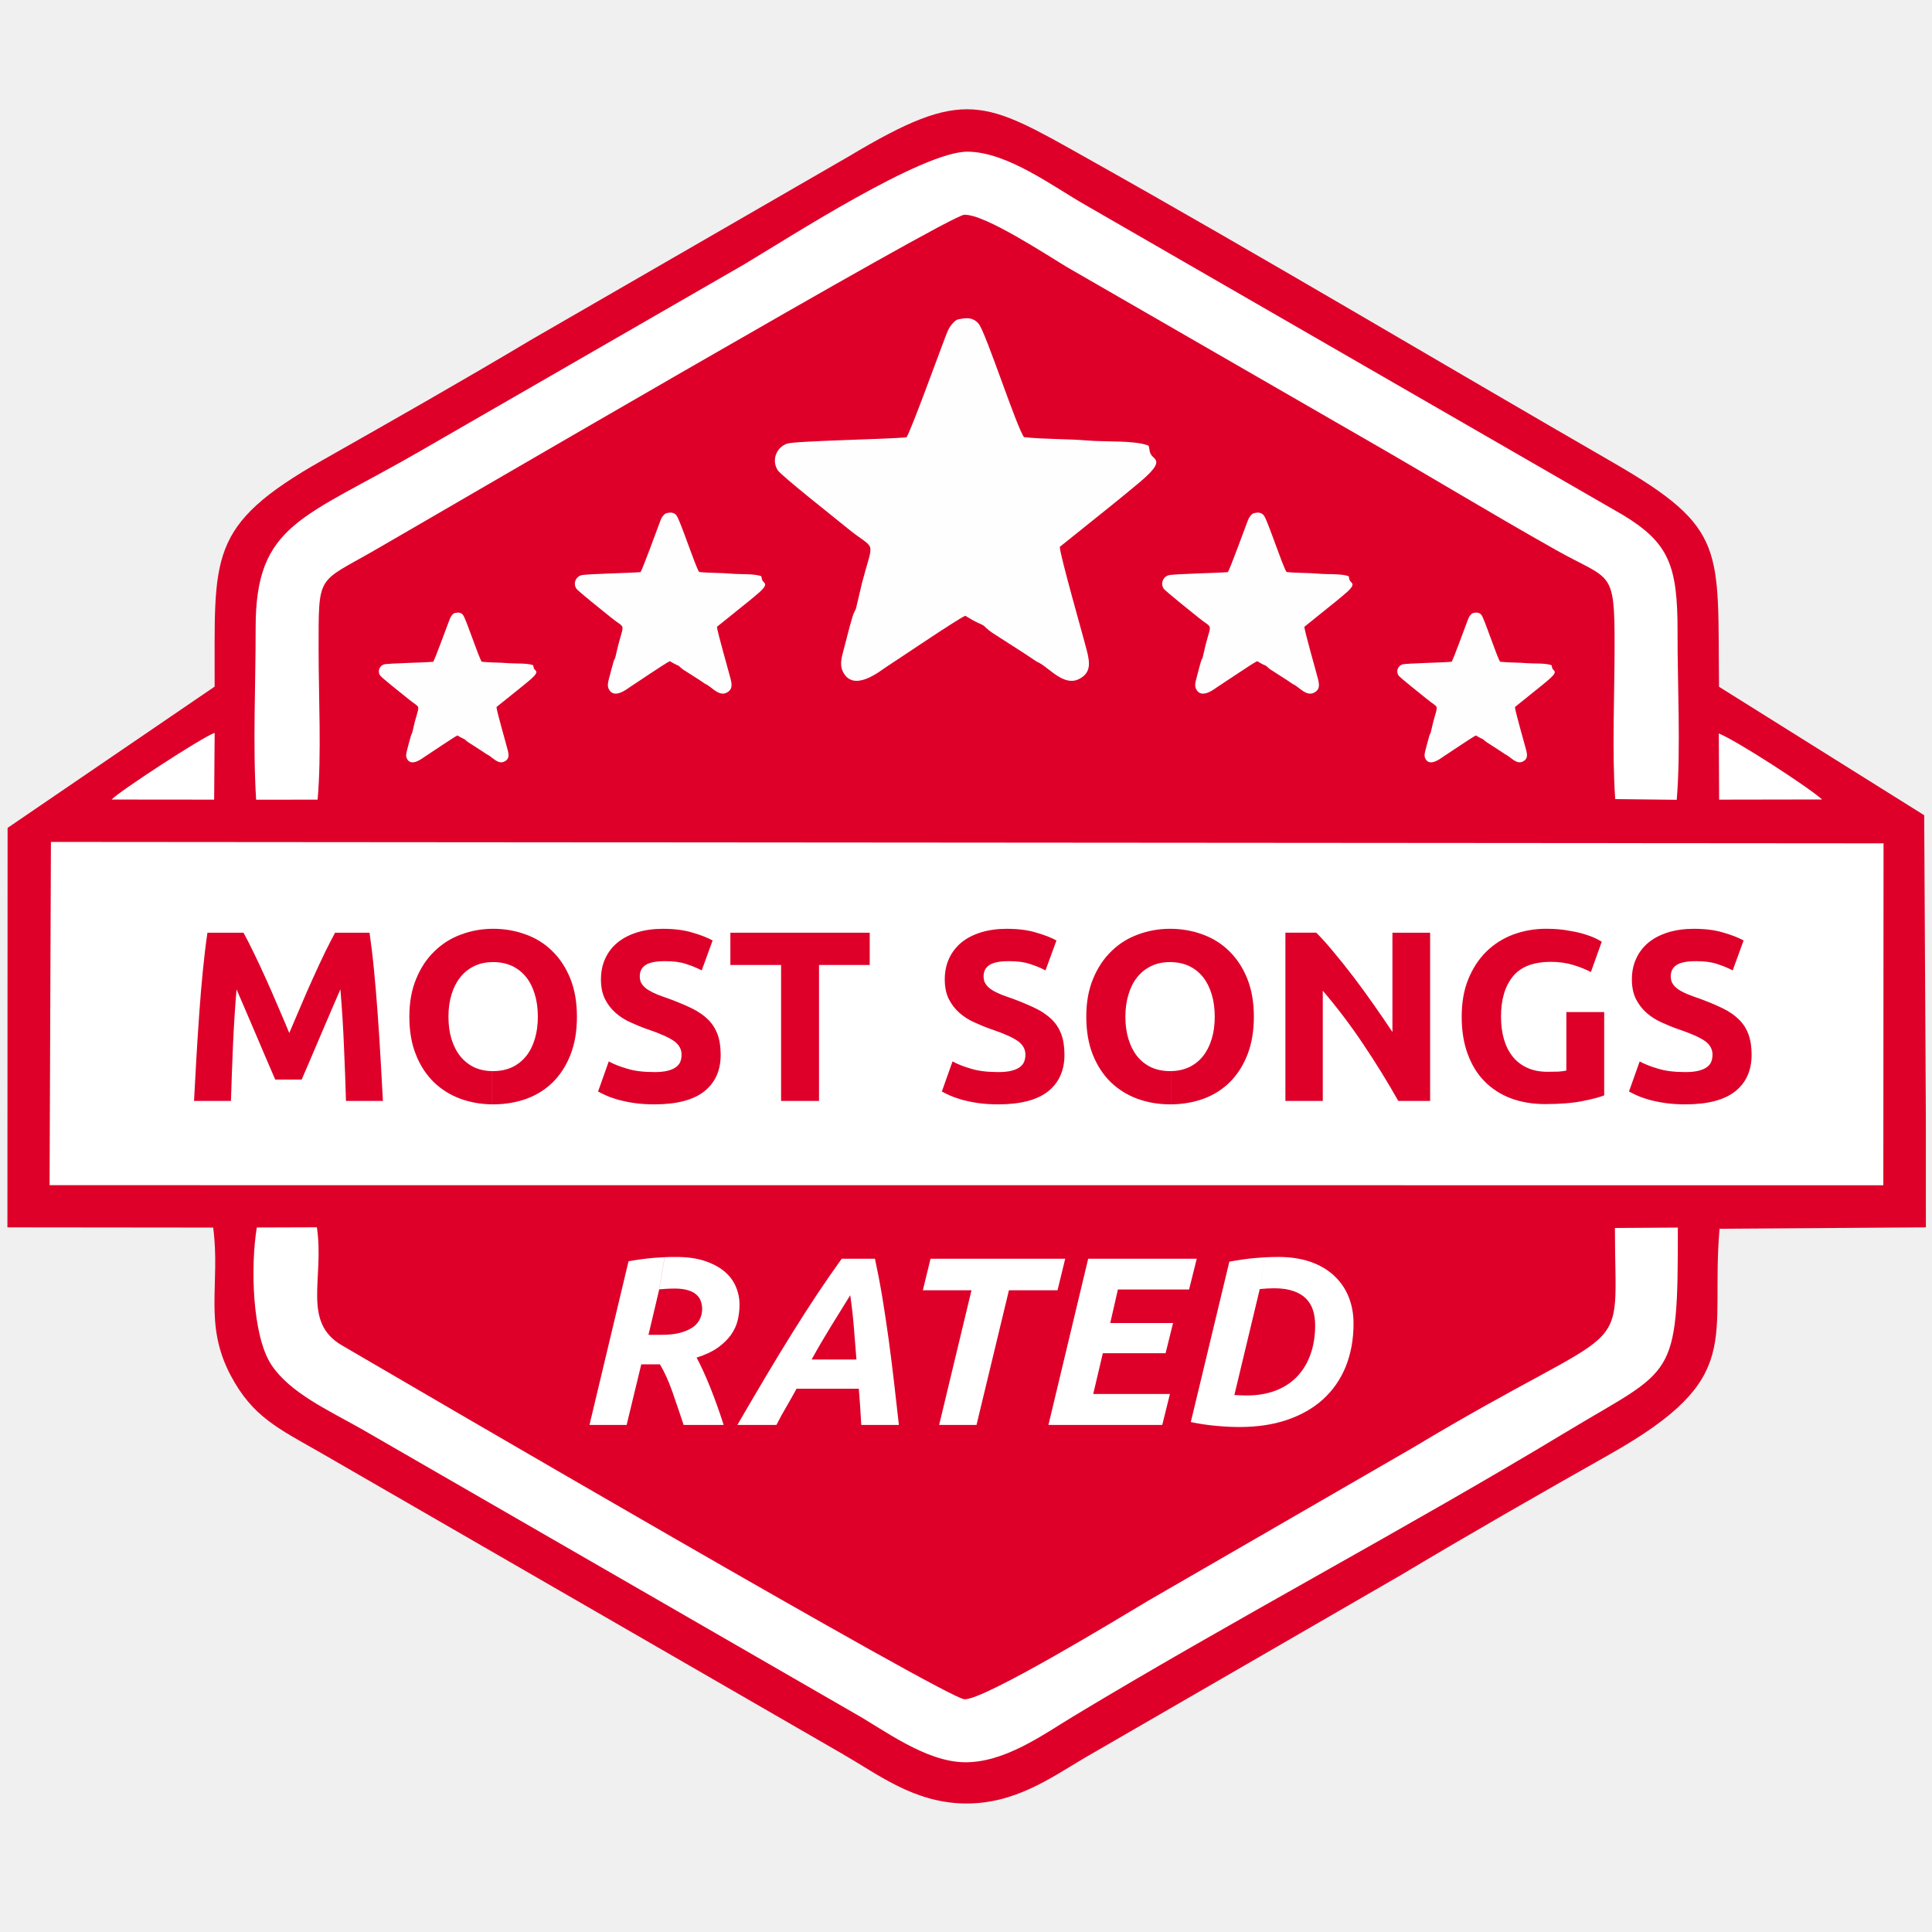
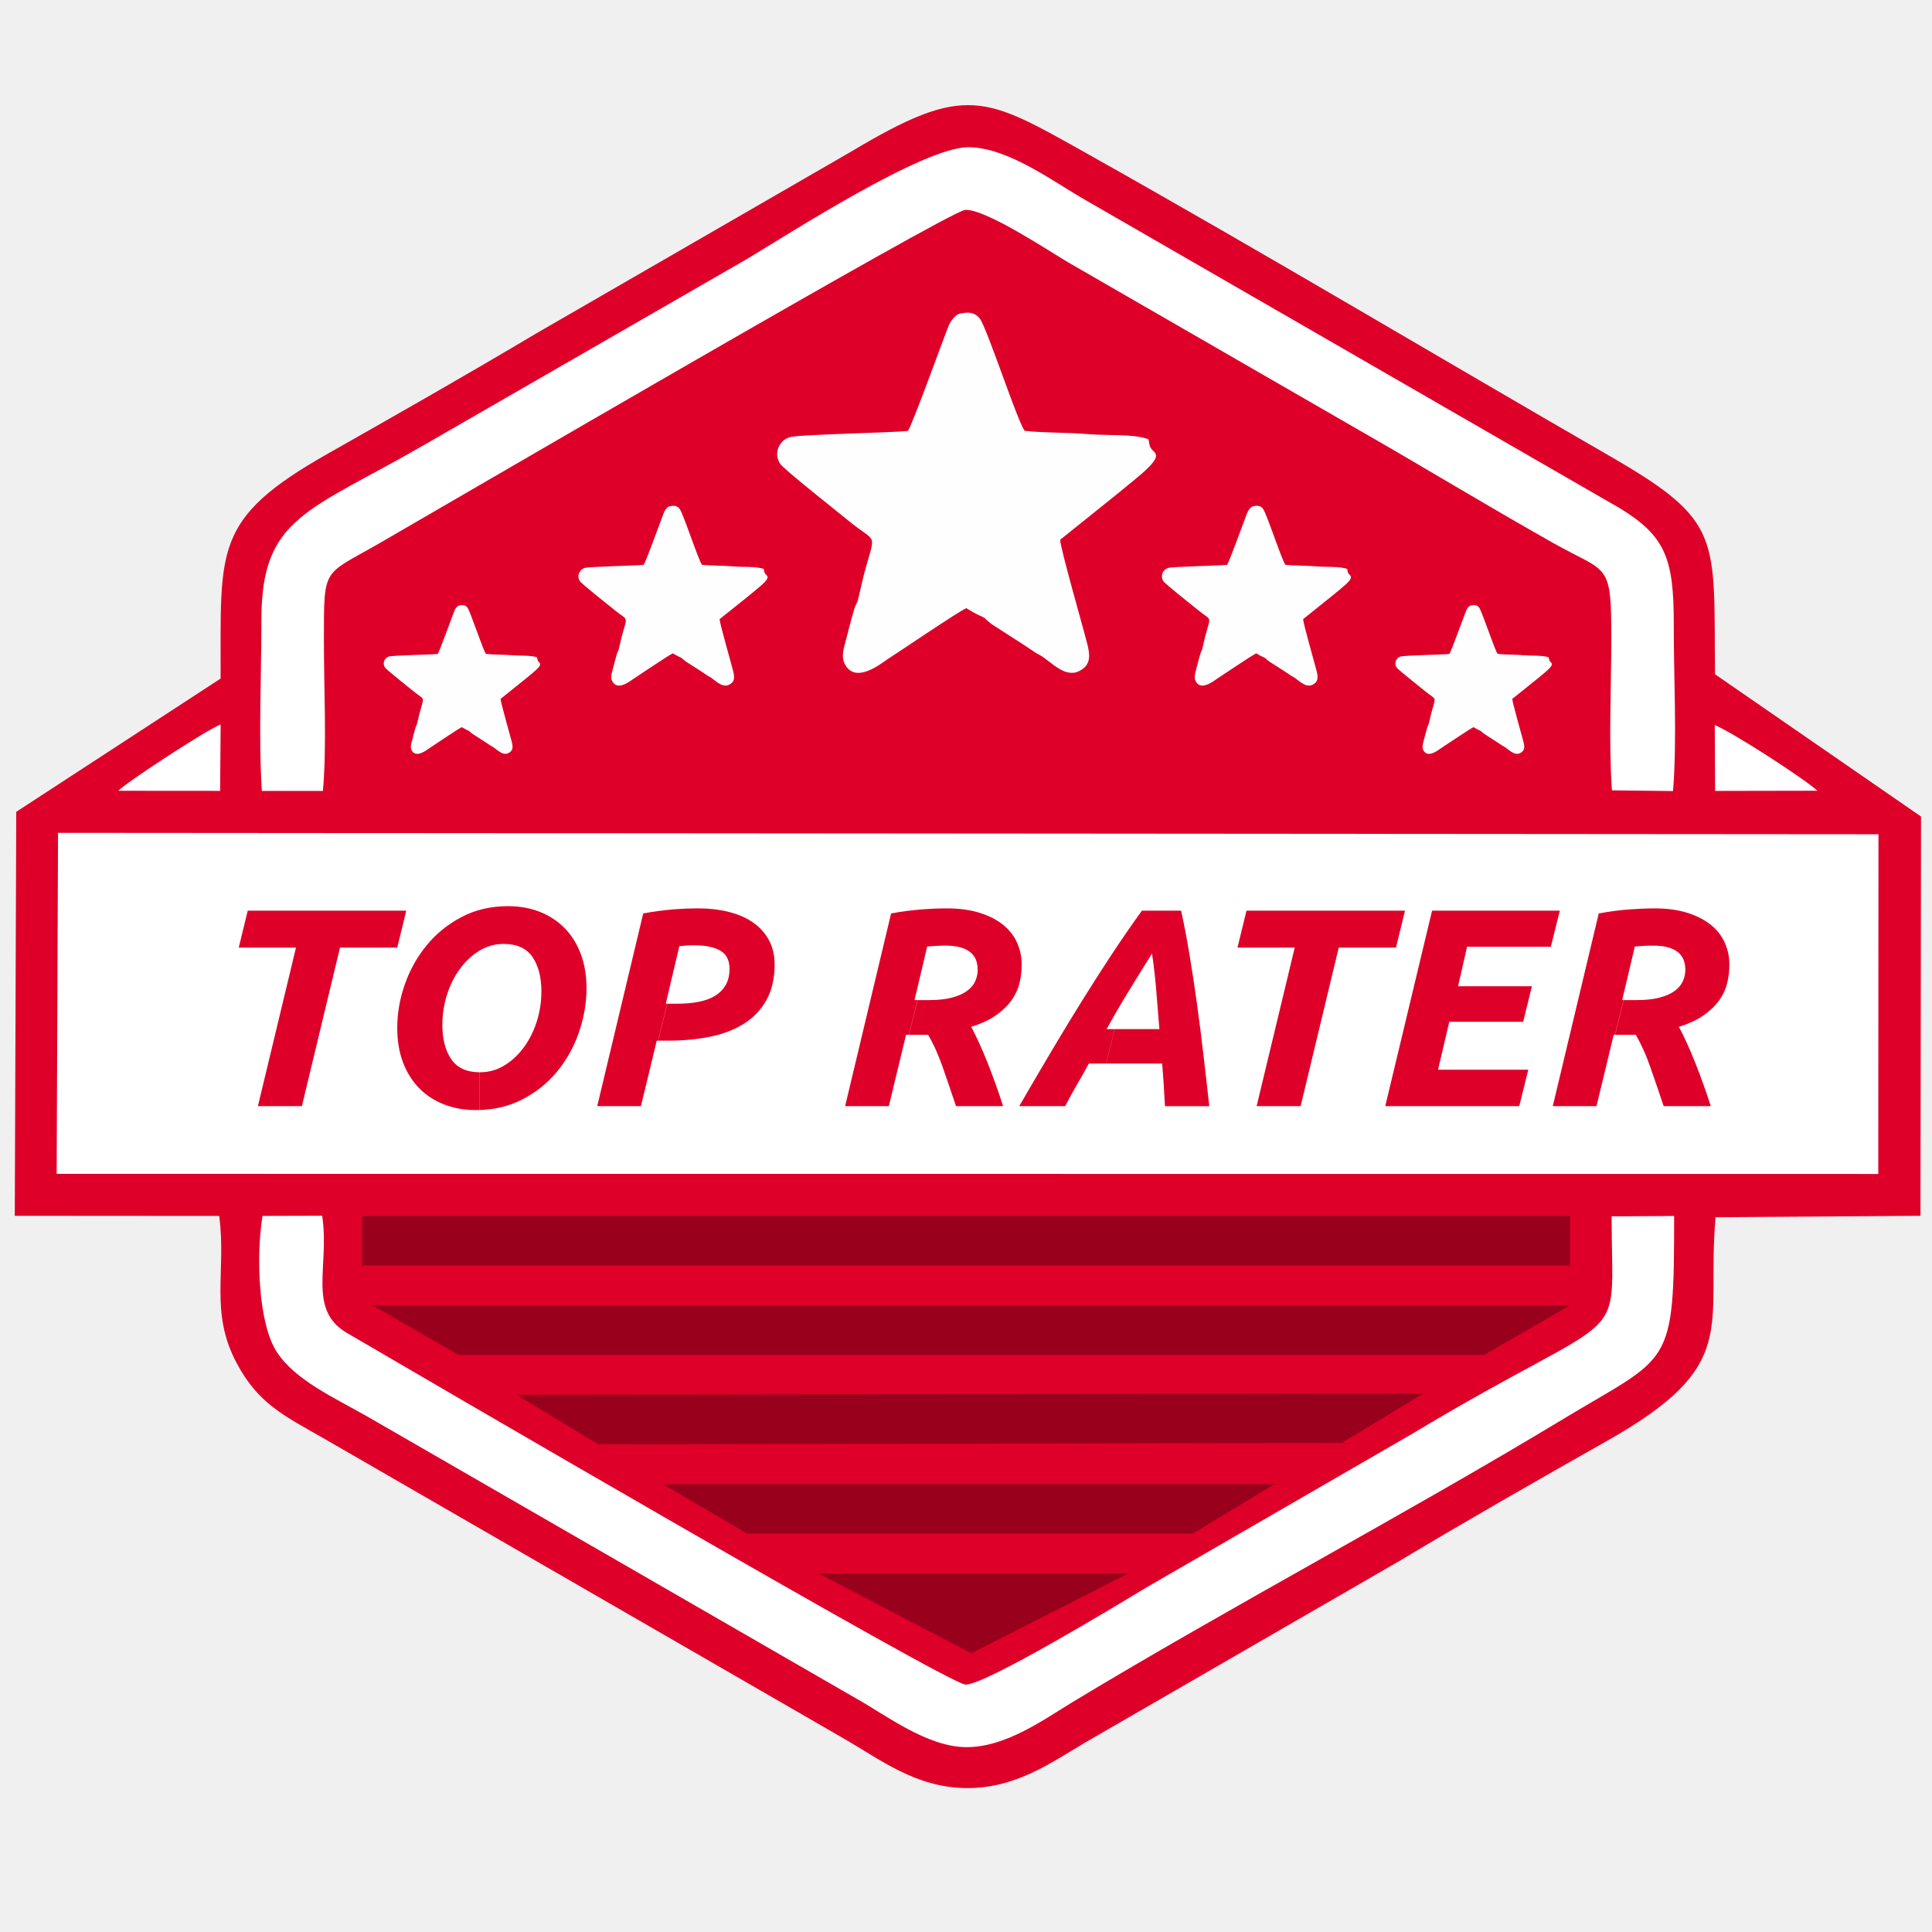
<svg xmlns="http://www.w3.org/2000/svg" version="1.1" x="0px" y="0px" width="100px" height="100px" viewBox="0 0 100 100" enable-background="new 0 0 100 100" xml:space="preserve">
  <g id="primary">
-     <path fill-rule="evenodd" clip-rule="evenodd" fill="#DE0029" d="M11.109,35.539L0.393,42.851L0.384,63.528l10.65,0.011   c0.386,2.916-0.512,4.987,0.912,7.664c1.124,2.117,2.436,2.726,4.598,3.959l27.112,15.649c1.822,1.053,3.652,2.486,6.245,2.537   c2.598,0.045,4.469-1.313,6.238-2.361l16.379-9.466c3.55-2.125,7.24-4.233,10.835-6.265c7.011-3.963,5.157-5.845,5.65-11.656   l10.68-0.072l-0.002-5.835l-0.085-15.497l-10.62-6.649c-0.078-7.146,0.438-8.188-5.46-11.592   c-9.019-5.204-18.175-10.675-27.205-15.74c-5.396-3.029-6.347-3.729-12.373-0.122l-16.381,9.456   c-3.593,2.144-7.208,4.198-10.849,6.261C10.67,27.229,11.131,28.782,11.109,35.539" />
+     <path fill-rule="evenodd" clip-rule="evenodd" fill="#DE0029" d="M11.419,35.122L0.841,42.02L0.765,62.93l10.581,0.007   c0.382,2.896-0.51,4.959,0.904,7.617c1.117,2.1,2.419,2.704,4.567,3.932l26.931,15.543c1.812,1.044,3.63,2.473,6.204,2.52   c2.58,0.045,4.442-1.306,6.196-2.344l16.271-9.401c3.527-2.114,7.193-4.207,10.764-6.226c6.965-3.935,5.121-5.808,5.612-11.575   l10.608-0.074l0.028-20.666L88.769,34.9c-0.076-7.097,0.437-7.9-5.424-11.28C74.385,18.45,65.291,13.015,56.32,7.982   c-5.361-3.008-6.305-3.702-12.289-0.121l-16.274,9.396c-3.568,2.125-7.161,4.169-10.776,6.217   C10.986,26.869,11.44,28.41,11.419,35.122" />
  </g>
  <g id="secondary">
-     <polygon fill-rule="evenodd" clip-rule="evenodd" fill="#FFFFFF" points="2.566,61.345 97.481,61.349 97.492,43.651 2.636,43.578     " />
-     <path fill-rule="evenodd" clip-rule="evenodd" fill="#FFFFFF" d="M13.257,41.393l3.182-0.004c0.208-2.316,0.05-5.363,0.052-7.76   c0.004-3.949-0.094-3.426,2.834-5.11c3.113-1.787,29.749-17.356,30.579-17.401c1.047-0.059,4.338,2.122,5.347,2.722l15.186,8.756   c3.374,1.932,6.617,3.909,10.093,5.868c2.866,1.616,3.046,0.943,3.041,4.975c0,2.505-0.139,5.471,0.032,7.922l3.185,0.036   c0.217-2.659,0.033-5.986,0.042-8.716c0.004-3.395-0.442-4.572-2.797-6.008L56.196,10.618c-1.667-0.943-4.035-2.749-6.108-2.767   c-2.352-0.018-9.303,4.482-11.576,5.836l-16.762,9.66c-6.078,3.512-8.522,3.747-8.518,9.145   C13.237,35.345,13.079,38.59,13.257,41.393" />
-     <path fill-rule="evenodd" clip-rule="evenodd" fill="#FFFFFF" d="M86.845,63.539l-3.257,0.021   c-0.002,7.231,1.198,4.375-10.445,11.366l-13.73,7.937c-1.35,0.807-8.479,5.146-9.495,5.091   c-0.928-0.045-28.485-16.133-32.218-18.317c-2.09-1.219-0.901-3.467-1.298-6.112l-3.11,0.01c-0.333,2.031-0.235,5.597,0.749,7.101   c0.959,1.458,2.961,2.36,4.659,3.322L44.25,88.694c1.516,0.854,3.643,2.482,5.651,2.519c2.091,0.041,4.115-1.448,5.623-2.355   c8.206-4.957,17.348-9.787,25.551-14.743C86.648,70.747,86.854,71.551,86.845,63.539" />
-     <path fill-rule="evenodd" clip-rule="evenodd" fill="#FFFFFF" d="M88.982,41.389l5.33-0.009c-0.765-0.677-4.398-3.029-5.347-3.417   L88.982,41.389z" />
-     <path fill-rule="evenodd" clip-rule="evenodd" fill="#FFFFFF" d="M5.778,41.384l5.306,0.005l0.027-3.458   C10.427,38.175,6.132,40.987,5.778,41.384" />
-     <path fill-rule="evenodd" clip-rule="evenodd" fill="#FEFEFE" d="M46.921,22.634c-0.99,0.104-5.743,0.181-6.186,0.33   c-0.521,0.18-0.822,0.817-0.485,1.368c0.179,0.284,2.948,2.465,3.593,2.993c1.515,1.246,1.401,0.478,0.781,2.821l-0.322,1.363   c-0.073,0.167-0.118,0.217-0.176,0.411c-0.169,0.555-0.325,1.223-0.483,1.806c-0.083,0.302-0.18,0.686-0.029,1.011   c0.543,1.169,1.979-0.041,2.261-0.217c0.589-0.375,3.604-2.428,4.087-2.649c0.25,0.149,0.444,0.271,0.695,0.384   c0.119,0.054,0.057,0.013,0.175,0.081c0.243,0.14,0.009-0.009,0.191,0.149c0.165,0.14,0.134,0.122,0.327,0.262l1.694,1.088   c0.017,0.014,0.036,0.027,0.053,0.036l0.507,0.339c0.104,0.063,0.104,0.059,0.218,0.117c0.508,0.284,1.248,1.178,1.985,0.839   c0.669-0.307,0.608-0.834,0.464-1.426c-0.188-0.758-1.408-4.988-1.416-5.435l2.628-2.108c0.447-0.353,0.855-0.7,1.3-1.065   c1.623-1.318,0.961-1.295,0.784-1.621c-0.087-0.172-0.058-0.257-0.114-0.442c-0.709-0.289-2.173-0.186-3.142-0.267   c-1.099-0.094-2.235-0.058-3.309-0.176c-0.381-0.51-1.943-5.317-2.331-5.845c-0.184-0.249-0.48-0.357-0.824-0.294   c-0.245,0.045-0.326,0.013-0.542,0.257c-0.216,0.244-0.27,0.429-0.406,0.781C48.612,18.269,47.145,22.313,46.921,22.634" />
-     <path fill-rule="evenodd" clip-rule="evenodd" fill="#FEFEFE" d="M33.154,29.612c-0.497,0.05-2.866,0.09-3.086,0.167   c-0.261,0.086-0.412,0.402-0.243,0.678c0.088,0.144,1.469,1.232,1.792,1.498c0.756,0.619,0.7,0.235,0.391,1.404l-0.163,0.682   c-0.036,0.085-0.059,0.108-0.088,0.208c-0.084,0.275-0.162,0.609-0.242,0.898c-0.038,0.149-0.088,0.343-0.011,0.505   c0.27,0.583,0.986-0.018,1.126-0.108c0.296-0.186,1.798-1.214,2.042-1.322c0.122,0.072,0.221,0.135,0.345,0.189   c0.058,0.032,0.029,0.009,0.088,0.041c0.12,0.072,0.004-0.004,0.095,0.076c0.081,0.068,0.067,0.06,0.163,0.132L36.21,35.2   c0.007,0.004,0.018,0.014,0.025,0.018l0.252,0.172c0.052,0.027,0.052,0.027,0.108,0.054c0.255,0.144,0.625,0.592,0.991,0.42   c0.334-0.154,0.307-0.416,0.232-0.714c-0.092-0.375-0.704-2.487-0.707-2.708l1.313-1.057c0.222-0.171,0.425-0.347,0.648-0.528   c0.809-0.659,0.479-0.646,0.393-0.808c-0.045-0.086-0.029-0.131-0.059-0.222c-0.356-0.144-1.085-0.09-1.569-0.135   c-0.548-0.05-1.114-0.027-1.649-0.086c-0.19-0.257-0.97-2.654-1.167-2.916c-0.09-0.126-0.239-0.181-0.408-0.149   c-0.125,0.023-0.163,0.009-0.271,0.131c-0.108,0.123-0.136,0.212-0.201,0.388C33.999,27.432,33.265,29.454,33.154,29.612" />
-     <path fill-rule="evenodd" clip-rule="evenodd" fill="#FEFEFE" d="M63.554,29.612c-0.495,0.05-2.866,0.09-3.086,0.167   c-0.26,0.086-0.411,0.402-0.244,0.678c0.091,0.144,1.473,1.232,1.792,1.498c0.757,0.619,0.7,0.235,0.391,1.404l-0.16,0.682   c-0.036,0.085-0.059,0.108-0.088,0.208c-0.085,0.275-0.162,0.609-0.242,0.898c-0.04,0.149-0.089,0.343-0.013,0.505   c0.271,0.583,0.985-0.018,1.129-0.108c0.295-0.186,1.799-1.214,2.04-1.322c0.124,0.072,0.221,0.135,0.346,0.189   c0.058,0.032,0.029,0.009,0.088,0.041c0.121,0.072,0.004-0.004,0.095,0.076c0.08,0.068,0.067,0.06,0.165,0.132l0.843,0.541   c0.01,0.004,0.021,0.014,0.028,0.018l0.252,0.172c0.05,0.027,0.054,0.027,0.105,0.054c0.258,0.144,0.625,0.592,0.994,0.42   c0.336-0.154,0.305-0.416,0.232-0.714c-0.093-0.375-0.701-2.487-0.707-2.708l1.311-1.057c0.223-0.171,0.428-0.347,0.648-0.528   c0.811-0.659,0.48-0.646,0.393-0.808c-0.045-0.086-0.028-0.131-0.056-0.222c-0.356-0.144-1.086-0.09-1.571-0.135   c-0.549-0.05-1.115-0.027-1.647-0.086c-0.191-0.257-0.973-2.654-1.167-2.916c-0.091-0.126-0.237-0.181-0.408-0.149   c-0.121,0.023-0.165,0.009-0.271,0.131c-0.108,0.123-0.136,0.212-0.203,0.388C64.399,27.432,63.666,29.454,63.554,29.612" />
-     <path fill-rule="evenodd" clip-rule="evenodd" fill="#FEFEFE" d="M22.423,34.252c-0.411,0.045-2.375,0.078-2.555,0.14   c-0.217,0.073-0.341,0.334-0.201,0.56c0.072,0.122,1.219,1.021,1.482,1.237c0.625,0.515,0.581,0.199,0.323,1.165l-0.133,0.564   c-0.029,0.072-0.047,0.09-0.072,0.172c-0.07,0.23-0.136,0.505-0.199,0.744c-0.033,0.126-0.076,0.284-0.013,0.42   c0.226,0.479,0.817-0.018,0.935-0.09c0.246-0.158,1.487-1.002,1.688-1.097c0.104,0.063,0.186,0.113,0.287,0.158   c0.049,0.027,0.022,0.005,0.072,0.036c0.099,0.06,0.004-0.004,0.079,0.063c0.068,0.054,0.056,0.05,0.136,0.104l0.699,0.451   c0.006,0.005,0.014,0.009,0.021,0.014l0.209,0.14c0.043,0.027,0.043,0.027,0.091,0.049c0.212,0.118,0.514,0.488,0.821,0.343   c0.275-0.126,0.25-0.343,0.19-0.586c-0.077-0.312-0.583-2.059-0.585-2.244l1.086-0.871c0.186-0.145,0.353-0.289,0.537-0.438   c0.67-0.545,0.397-0.537,0.325-0.672c-0.038-0.068-0.025-0.104-0.047-0.181c-0.296-0.118-0.898-0.077-1.3-0.108   c-0.453-0.041-0.92-0.023-1.363-0.073c-0.158-0.211-0.803-2.198-0.966-2.415c-0.074-0.104-0.198-0.149-0.338-0.122   c-0.102,0.019-0.136,0.005-0.223,0.109c-0.088,0.099-0.114,0.176-0.168,0.32C23.12,32.452,22.515,34.122,22.423,34.252" />
-     <path fill-rule="evenodd" clip-rule="evenodd" fill="#FEFEFE" d="M75.136,34.252c-0.408,0.045-2.373,0.078-2.555,0.14   c-0.214,0.073-0.339,0.334-0.201,0.56c0.074,0.122,1.22,1.021,1.485,1.237c0.625,0.515,0.579,0.199,0.322,1.165l-0.133,0.564   c-0.031,0.072-0.05,0.09-0.074,0.172c-0.067,0.23-0.135,0.505-0.199,0.744c-0.033,0.126-0.074,0.284-0.012,0.42   c0.227,0.479,0.817-0.018,0.936-0.09c0.244-0.158,1.489-1.002,1.688-1.097c0.102,0.063,0.184,0.113,0.287,0.158   c0.049,0.027,0.021,0.005,0.072,0.036c0.1,0.06,0.002-0.004,0.078,0.063c0.068,0.054,0.055,0.05,0.136,0.104l0.7,0.451   c0.006,0.005,0.017,0.009,0.021,0.014l0.207,0.14c0.045,0.027,0.045,0.027,0.09,0.049c0.213,0.118,0.518,0.488,0.821,0.343   c0.275-0.126,0.254-0.343,0.193-0.586c-0.08-0.312-0.583-2.059-0.585-2.244l1.083-0.871c0.186-0.145,0.355-0.289,0.538-0.438   c0.669-0.545,0.396-0.537,0.325-0.672c-0.038-0.068-0.023-0.104-0.048-0.181c-0.294-0.118-0.896-0.077-1.296-0.108   c-0.456-0.041-0.925-0.023-1.367-0.073c-0.159-0.211-0.804-2.198-0.964-2.415c-0.074-0.104-0.199-0.149-0.34-0.122   c-0.101,0.019-0.135,0.005-0.223,0.109c-0.091,0.099-0.113,0.176-0.169,0.32C75.832,32.452,75.229,34.122,75.136,34.252" />
-     <path fill="#FFFFFF" d="M63.891,72.206c0.091,0.004,0.184,0.013,0.282,0.013c0.094,0.009,0.223,0.009,0.388,0.009   c0.538,0,1.024-0.086,1.457-0.248c0.434-0.167,0.804-0.402,1.105-0.714s0.536-0.69,0.7-1.142c0.165-0.451,0.249-0.956,0.249-1.521   c0-0.288-0.037-0.551-0.111-0.786c-0.074-0.232-0.196-0.437-0.365-0.607c-0.171-0.168-0.391-0.299-0.659-0.388   c-0.269-0.091-0.595-0.141-0.974-0.141c-0.246,0-0.491,0.014-0.744,0.04l0.277-1.644c0.235-0.012,0.458-0.018,0.666-0.018   c0.611,0,1.16,0.082,1.644,0.244c0.482,0.167,0.895,0.401,1.225,0.708c0.337,0.307,0.591,0.669,0.766,1.093   c0.173,0.42,0.262,0.89,0.262,1.403c0,0.832-0.141,1.58-0.41,2.243c-0.273,0.659-0.662,1.22-1.175,1.684   c-0.506,0.456-1.125,0.81-1.853,1.058c-0.727,0.248-1.548,0.37-2.47,0.37c-0.347,0-0.747-0.018-1.2-0.06   c-0.455-0.04-0.894-0.107-1.315-0.198l1.995-8.301c0.473-0.086,0.926-0.154,1.358-0.19c0.176-0.012,0.343-0.026,0.506-0.036   l-0.277,1.644h-0.013L63.891,72.206z" />
-     <polygon fill="#FFFFFF" points="54.267,73.754 56.324,65.153 61.943,65.153 61.547,66.743 57.863,66.743 57.466,68.481    60.717,68.481 60.33,70.043 57.082,70.043 56.586,72.151 60.556,72.151 60.158,73.754  " />
-     <polygon fill="#FFFFFF" points="55.135,65.153 54.737,66.785 52.222,66.785 50.544,73.754 48.61,73.754 50.284,66.785    47.766,66.785 48.164,65.153  " />
-     <path fill="#FFFFFF" d="M44.579,73.754c-0.016-0.321-0.036-0.642-0.057-0.948c-0.021-0.311-0.043-0.618-0.07-0.926h-0.011   l-0.113-1.513h0.002l-0.009-0.121l-0.002-0.022L44.314,70.2v-0.025l-0.009-0.108L44.2,68.753c-0.043-0.57-0.109-1.138-0.192-1.712   c-0.348,0.555-0.689,1.105-1.023,1.652c-0.334,0.546-0.661,1.102-0.975,1.674h2.318l0.111,1.513h-3.21   c-0.167,0.308-0.338,0.615-0.521,0.926c-0.183,0.307-0.356,0.627-0.521,0.948h-2.021c0.537-0.925,1.041-1.783,1.508-2.568   c0.467-0.786,0.918-1.526,1.352-2.221c0.433-0.695,0.857-1.355,1.271-1.978c0.415-0.623,0.837-1.232,1.269-1.834h1.722   c0.13,0.602,0.257,1.256,0.379,1.983c0.119,0.723,0.23,1.462,0.334,2.221c0.104,0.754,0.196,1.513,0.284,2.271   c0.088,0.753,0.169,1.462,0.241,2.126H44.579z" />
-     <path fill="#FFFFFF" d="M34.992,65.06c0.553,0,1.039,0.063,1.449,0.194c0.415,0.135,0.758,0.312,1.032,0.537   c0.271,0.221,0.474,0.483,0.606,0.785c0.131,0.303,0.199,0.618,0.199,0.948c0,0.274-0.032,0.546-0.093,0.808   c-0.063,0.267-0.181,0.515-0.348,0.758c-0.171,0.235-0.397,0.461-0.682,0.664c-0.287,0.203-0.652,0.375-1.099,0.515   c0.23,0.429,0.469,0.948,0.713,1.563c0.244,0.609,0.474,1.25,0.688,1.923h-2.072c-0.19-0.573-0.381-1.139-0.575-1.693   c-0.194-0.56-0.413-1.042-0.652-1.443h-0.966l-0.758,3.137h-1.923l2.022-8.474c0.444-0.08,0.88-0.139,1.302-0.175   c0.199-0.014,0.386-0.023,0.566-0.036l-0.279,1.665l0,0l-0.557,2.355h0.657c0.397,0,0.731-0.036,1.004-0.112   c0.272-0.076,0.489-0.176,0.657-0.298c0.167-0.121,0.281-0.266,0.354-0.429c0.07-0.159,0.106-0.325,0.106-0.487   c0-0.144-0.023-0.28-0.063-0.402c-0.043-0.13-0.116-0.243-0.224-0.343s-0.25-0.181-0.433-0.233   c-0.183-0.06-0.415-0.091-0.695-0.091c-0.14,0-0.287,0.004-0.436,0.013c-0.145,0.01-0.267,0.019-0.366,0.027l0.28-1.665   C34.612,65.06,34.807,65.06,34.992,65.06" />
+     <polygon fill-rule="evenodd" clip-rule="evenodd" fill="#FFFFFF" points="2.933,60.758 97.219,60.764 97.229,43.181 3.004,43.108     " />
+     <path fill-rule="evenodd" clip-rule="evenodd" fill="#FFFFFF" d="M13.553,40.938l3.161,0c0.207-2.301,0.049-5.329,0.052-7.709   c0.004-3.925-0.096-3.406,2.815-5.077c3.092-1.776,29.552-17.242,30.378-17.288c1.041-0.058,4.307,2.109,5.311,2.705l15.083,8.7   c3.352,1.918,6.573,3.882,10.026,5.829c2.847,1.604,3.025,0.937,3.022,4.942c-0.002,2.49-0.141,5.433,0.032,7.868l3.163,0.037   c0.214-2.639,0.032-5.947,0.037-8.659c0.008-3.373-0.438-4.54-2.776-5.971L56.204,10.367c-1.655-0.938-4.006-2.73-6.065-2.747   c-2.337-0.019-9.24,4.451-11.498,5.799l-16.652,9.591c-6.038,3.49-8.465,3.721-8.459,9.085   C13.533,34.93,13.375,38.154,13.553,40.938" />
+     <path fill-rule="evenodd" clip-rule="evenodd" fill="#FFFFFF" d="M86.652,62.939l-3.234,0.02   c-0.003,7.182,1.188,4.344-10.379,11.288l-13.637,7.884c-1.343,0.807-8.423,5.112-9.433,5.062   c-0.922-0.046-28.297-16.027-32.005-18.196c-2.075-1.214-0.892-3.444-1.288-6.07l-3.088,0.009c-0.332,2.014-0.234,5.558,0.744,7.05   c0.952,1.449,2.941,2.347,4.626,3.301L44.34,87.927c1.507,0.847,3.617,2.465,5.613,2.504c2.08,0.04,4.088-1.441,5.585-2.345   c8.152-4.924,17.233-9.72,25.381-14.642C86.456,70.099,86.661,70.896,86.652,62.939" />
+     <path fill-rule="evenodd" clip-rule="evenodd" fill="#FFFFFF" d="M88.774,40.938l5.296-0.01c-0.759-0.677-4.37-3.012-5.314-3.399   L88.774,40.938z" />
+     <path fill-rule="evenodd" clip-rule="evenodd" fill="#FFFFFF" d="M6.123,40.931l5.27,0.004l0.028-3.435   C10.74,37.74,6.476,40.537,6.123,40.931" />
+     <path fill-rule="evenodd" clip-rule="evenodd" fill="#FEFEFE" d="M46.994,22.305c-0.985,0.101-5.707,0.179-6.144,0.33   c-0.519,0.178-0.817,0.807-0.483,1.354c0.175,0.287,2.928,2.451,3.568,2.977c1.504,1.237,1.392,0.473,0.775,2.799l-0.32,1.355   c-0.071,0.168-0.117,0.216-0.175,0.41c-0.168,0.553-0.324,1.211-0.48,1.791c-0.081,0.3-0.178,0.684-0.028,1.008   c0.541,1.158,1.967-0.041,2.245-0.217c0.588-0.373,3.581-2.413,4.062-2.633c0.248,0.147,0.44,0.269,0.69,0.382   c0.117,0.054,0.055,0.011,0.174,0.08c0.241,0.142,0.008-0.009,0.188,0.148c0.163,0.14,0.134,0.12,0.325,0.259l1.685,1.083   c0.015,0.01,0.034,0.023,0.049,0.034l0.504,0.338c0.104,0.061,0.104,0.054,0.215,0.117c0.509,0.283,1.242,1.17,1.977,0.832   c0.663-0.306,0.603-0.83,0.458-1.416c-0.186-0.751-1.397-4.954-1.406-5.398l2.611-2.096c0.441-0.346,0.848-0.694,1.292-1.055   c1.61-1.312,0.954-1.287,0.781-1.611c-0.092-0.169-0.059-0.256-0.116-0.44c-0.706-0.284-2.159-0.183-3.12-0.265   c-1.094-0.095-2.221-0.056-3.286-0.172c-0.379-0.507-1.934-5.286-2.318-5.807c-0.184-0.245-0.476-0.356-0.816-0.294   c-0.244,0.044-0.325,0.015-0.54,0.258c-0.214,0.24-0.269,0.428-0.402,0.777C48.673,17.969,47.216,21.989,46.994,22.305" />
+     <path fill-rule="evenodd" clip-rule="evenodd" fill="#FEFEFE" d="M33.318,29.236c-0.492,0.05-2.849,0.089-3.067,0.164   c-0.258,0.089-0.407,0.403-0.24,0.676c0.087,0.144,1.461,1.223,1.781,1.486c0.75,0.618,0.695,0.235,0.387,1.396l-0.16,0.677   c-0.036,0.083-0.059,0.108-0.088,0.205c-0.083,0.276-0.162,0.604-0.24,0.894c-0.04,0.15-0.088,0.341-0.013,0.503   c0.27,0.578,0.981-0.021,1.121-0.108c0.293-0.187,1.787-1.204,2.027-1.314c0.123,0.074,0.22,0.134,0.344,0.191   c0.059,0.027,0.027,0.005,0.086,0.04c0.12,0.071,0.004-0.004,0.094,0.074c0.082,0.07,0.066,0.06,0.162,0.129l0.841,0.54   c0.008,0.004,0.018,0.012,0.025,0.017l0.251,0.169c0.052,0.03,0.052,0.027,0.107,0.058c0.253,0.142,0.619,0.584,0.985,0.416   c0.331-0.153,0.301-0.415,0.229-0.708c-0.093-0.375-0.699-2.472-0.702-2.694L38.554,31c0.221-0.172,0.423-0.347,0.645-0.527   c0.804-0.654,0.477-0.642,0.39-0.804c-0.045-0.084-0.029-0.128-0.058-0.219c-0.353-0.142-1.078-0.091-1.558-0.133   c-0.545-0.047-1.108-0.027-1.639-0.085c-0.19-0.253-0.965-2.639-1.158-2.898c-0.091-0.122-0.237-0.177-0.407-0.147   c-0.122,0.022-0.162,0.007-0.27,0.129c-0.106,0.121-0.134,0.213-0.2,0.387C34.156,27.071,33.429,29.078,33.318,29.236" />
+     <path fill-rule="evenodd" clip-rule="evenodd" fill="#FEFEFE" d="M63.516,29.236c-0.492,0.05-2.849,0.089-3.066,0.164   c-0.26,0.089-0.407,0.403-0.24,0.676c0.088,0.144,1.461,1.223,1.781,1.486c0.749,0.618,0.693,0.235,0.386,1.396l-0.16,0.677   c-0.035,0.083-0.058,0.108-0.087,0.205c-0.084,0.276-0.161,0.604-0.24,0.894c-0.039,0.15-0.089,0.341-0.014,0.503   c0.271,0.578,0.982-0.021,1.121-0.108c0.294-0.187,1.787-1.204,2.028-1.314c0.122,0.074,0.22,0.134,0.344,0.191   c0.059,0.027,0.027,0.005,0.086,0.04c0.121,0.071,0.005-0.004,0.095,0.074c0.08,0.07,0.065,0.06,0.162,0.129l0.841,0.54   c0.007,0.004,0.018,0.012,0.025,0.017l0.25,0.169c0.053,0.03,0.053,0.027,0.107,0.058c0.255,0.142,0.62,0.584,0.986,0.416   c0.332-0.153,0.301-0.415,0.229-0.708c-0.093-0.375-0.696-2.472-0.701-2.694L68.752,31c0.221-0.172,0.424-0.347,0.645-0.527   c0.804-0.654,0.477-0.642,0.39-0.804c-0.045-0.084-0.029-0.128-0.058-0.219c-0.352-0.142-1.078-0.091-1.557-0.133   c-0.547-0.047-1.109-0.027-1.641-0.085c-0.19-0.253-0.965-2.639-1.158-2.898c-0.091-0.122-0.236-0.177-0.407-0.147   c-0.121,0.022-0.162,0.007-0.269,0.129c-0.106,0.121-0.135,0.213-0.202,0.387C64.354,27.071,63.626,29.078,63.516,29.236" />
+     <path fill-rule="evenodd" clip-rule="evenodd" fill="#FEFEFE" d="M22.657,33.848c-0.407,0.042-2.357,0.073-2.538,0.136   c-0.214,0.073-0.337,0.333-0.199,0.559c0.072,0.118,1.209,1.012,1.473,1.23c0.621,0.51,0.576,0.194,0.32,1.155l-0.132,0.561   c-0.03,0.069-0.048,0.088-0.073,0.168c-0.069,0.229-0.134,0.5-0.198,0.74c-0.034,0.124-0.074,0.283-0.012,0.417   c0.224,0.478,0.813-0.017,0.928-0.09c0.243-0.153,1.479-0.997,1.677-1.087c0.103,0.061,0.183,0.11,0.285,0.157   c0.048,0.022,0.022,0.004,0.071,0.033c0.1,0.059,0.003-0.003,0.079,0.061c0.067,0.058,0.054,0.05,0.134,0.107l0.696,0.447   c0.006,0.003,0.015,0.01,0.021,0.014l0.208,0.14c0.042,0.025,0.042,0.022,0.089,0.048c0.209,0.117,0.513,0.483,0.815,0.343   c0.275-0.125,0.25-0.343,0.19-0.584c-0.077-0.31-0.578-2.045-0.58-2.229l1.077-0.866c0.183-0.142,0.351-0.287,0.534-0.436   c0.665-0.541,0.394-0.531,0.322-0.665c-0.037-0.07-0.024-0.106-0.047-0.181c-0.292-0.117-0.893-0.076-1.289-0.11   c-0.452-0.04-0.917-0.023-1.357-0.071c-0.157-0.209-0.798-2.183-0.957-2.398c-0.075-0.101-0.197-0.147-0.338-0.121   c-0.1,0.018-0.133,0.005-0.222,0.106c-0.089,0.1-0.111,0.177-0.166,0.321C23.351,32.057,22.749,33.717,22.657,33.848" />
+     <path fill-rule="evenodd" clip-rule="evenodd" fill="#FEFEFE" d="M75.021,33.848c-0.408,0.042-2.357,0.073-2.538,0.136   c-0.214,0.073-0.337,0.333-0.199,0.559c0.073,0.118,1.209,1.012,1.475,1.23c0.62,0.51,0.574,0.194,0.32,1.155l-0.133,0.561   c-0.029,0.069-0.049,0.088-0.072,0.168c-0.07,0.229-0.134,0.5-0.198,0.74c-0.034,0.124-0.074,0.283-0.013,0.417   c0.224,0.478,0.813-0.017,0.928-0.09c0.242-0.153,1.479-0.997,1.679-1.087c0.102,0.061,0.182,0.11,0.284,0.157   c0.048,0.022,0.021,0.004,0.072,0.033c0.099,0.059,0.003-0.003,0.077,0.061c0.067,0.058,0.056,0.05,0.135,0.107l0.694,0.447   c0.006,0.003,0.015,0.01,0.021,0.014l0.209,0.14c0.043,0.025,0.043,0.022,0.088,0.048c0.211,0.117,0.514,0.483,0.817,0.343   c0.272-0.125,0.249-0.343,0.188-0.584c-0.076-0.31-0.577-2.045-0.58-2.229l1.079-0.866c0.183-0.142,0.35-0.287,0.533-0.436   c0.664-0.541,0.394-0.531,0.322-0.665c-0.037-0.07-0.024-0.106-0.048-0.181c-0.291-0.117-0.891-0.076-1.288-0.11   c-0.452-0.04-0.917-0.023-1.356-0.071c-0.157-0.209-0.799-2.183-0.959-2.398c-0.074-0.101-0.195-0.147-0.337-0.121   c-0.1,0.018-0.134,0.005-0.223,0.106c-0.088,0.1-0.11,0.177-0.166,0.321C75.715,32.057,75.112,33.717,75.021,33.848" />
  </g>
  <g id="tertiary">
-     <path fill="#DE0029" d="M87.23,55.49c0.277,0,0.503-0.022,0.684-0.067c0.181-0.046,0.325-0.108,0.435-0.189   c0.11-0.081,0.185-0.177,0.227-0.28c0.041-0.113,0.063-0.234,0.063-0.37c0-0.28-0.133-0.52-0.401-0.708   c-0.269-0.186-0.729-0.389-1.384-0.61c-0.287-0.099-0.57-0.217-0.854-0.348c-0.283-0.126-0.54-0.288-0.769-0.487   c-0.223-0.198-0.408-0.434-0.551-0.713c-0.143-0.285-0.214-0.623-0.214-1.025c0-0.401,0.074-0.767,0.229-1.087   c0.146-0.324,0.363-0.6,0.639-0.826c0.274-0.226,0.611-0.397,1.006-0.52c0.393-0.122,0.838-0.185,1.332-0.185   c0.585,0,1.095,0.063,1.521,0.194c0.427,0.122,0.78,0.257,1.055,0.411l-0.564,1.547c-0.243-0.125-0.515-0.239-0.81-0.333   c-0.299-0.1-0.657-0.144-1.076-0.144c-0.469,0-0.807,0.063-1.013,0.194c-0.203,0.131-0.308,0.329-0.308,0.596   c0,0.158,0.041,0.293,0.115,0.401c0.074,0.112,0.182,0.208,0.319,0.298c0.138,0.086,0.299,0.167,0.479,0.239   c0.177,0.067,0.378,0.145,0.597,0.217c0.452,0.167,0.846,0.334,1.181,0.496c0.334,0.163,0.614,0.357,0.835,0.573   c0.222,0.217,0.387,0.475,0.495,0.768c0.11,0.293,0.165,0.65,0.165,1.065c0,0.813-0.286,1.444-0.855,1.896   c-0.569,0.446-1.428,0.668-2.576,0.668c-0.386,0-0.732-0.023-1.042-0.068s-0.585-0.104-0.822-0.167   c-0.242-0.072-0.447-0.14-0.618-0.217c-0.172-0.076-0.315-0.148-0.434-0.212l0.553-1.558c0.26,0.14,0.581,0.271,0.962,0.379   C86.211,55.436,86.678,55.49,87.23,55.49" />
-     <path fill="#DE0029" d="M80.281,49.785c-0.913,0-1.573,0.253-1.979,0.763c-0.409,0.505-0.61,1.196-0.61,2.076   c0,0.43,0.051,0.817,0.151,1.164c0.1,0.348,0.251,0.646,0.452,0.899c0.2,0.252,0.451,0.446,0.754,0.581   c0.302,0.141,0.651,0.208,1.056,0.208c0.216,0,0.405-0.005,0.558-0.009c0.156-0.013,0.294-0.027,0.411-0.055v-3.028h1.959v4.311   c-0.232,0.095-0.61,0.194-1.131,0.298c-0.52,0.104-1.161,0.154-1.921,0.154c-0.657,0-1.249-0.1-1.78-0.298   c-0.533-0.204-0.987-0.497-1.364-0.882c-0.377-0.382-0.667-0.856-0.872-1.422c-0.207-0.559-0.308-1.2-0.308-1.922   c0-0.727,0.11-1.372,0.338-1.933c0.229-0.563,0.537-1.038,0.931-1.43c0.395-0.388,0.855-0.682,1.386-0.885   c0.534-0.198,1.104-0.302,1.706-0.302c0.41,0,0.78,0.026,1.113,0.086c0.329,0.054,0.614,0.112,0.852,0.185   c0.239,0.072,0.437,0.145,0.592,0.221c0.156,0.078,0.267,0.136,0.332,0.177l-0.563,1.571c-0.27-0.141-0.576-0.266-0.926-0.37   C81.069,49.839,80.689,49.785,80.281,49.785" />
-     <path fill="#DE0029" d="M72.375,56.984c-0.56-0.992-1.169-1.981-1.823-2.951c-0.65-0.972-1.346-1.888-2.085-2.754v5.705h-1.935   v-8.708h1.596c0.278,0.275,0.582,0.614,0.917,1.021c0.335,0.402,0.677,0.831,1.026,1.287c0.345,0.455,0.692,0.93,1.035,1.421   c0.343,0.488,0.667,0.962,0.966,1.413v-5.141h1.951v8.708H72.375z" />
-     <path fill="#DE0029" d="M58.249,52.624c0,0.43,0.055,0.813,0.159,1.155c0.105,0.348,0.254,0.642,0.45,0.89   c0.198,0.243,0.438,0.438,0.723,0.573c0.287,0.131,0.613,0.198,0.983,0.198h0.043v1.721h-0.043c-0.598,0-1.156-0.096-1.686-0.285   c-0.527-0.194-0.988-0.482-1.384-0.861c-0.393-0.385-0.702-0.854-0.93-1.423c-0.225-0.564-0.338-1.223-0.338-1.968   s0.117-1.399,0.353-1.964c0.234-0.568,0.551-1.042,0.947-1.426c0.396-0.389,0.86-0.677,1.383-0.867   c0.523-0.195,1.074-0.293,1.654-0.293c0.593,0,1.154,0.099,1.682,0.293c0.528,0.189,0.988,0.478,1.382,0.867   c0.394,0.383,0.703,0.857,0.933,1.426c0.225,0.564,0.34,1.219,0.34,1.964s-0.113,1.403-0.334,1.968   c-0.223,0.569-0.528,1.038-0.914,1.423c-0.384,0.379-0.842,0.667-1.372,0.861c-0.519,0.185-1.076,0.28-1.671,0.285V55.44   c0.341-0.005,0.65-0.072,0.926-0.198c0.29-0.135,0.533-0.33,0.73-0.573c0.197-0.248,0.346-0.542,0.452-0.89   c0.105-0.343,0.158-0.726,0.158-1.155c0-0.424-0.053-0.813-0.158-1.16c-0.106-0.348-0.255-0.646-0.452-0.894   c-0.197-0.244-0.44-0.438-0.73-0.574c-0.289-0.131-0.61-0.198-0.971-0.198c-0.37,0-0.696,0.067-0.983,0.208   c-0.285,0.135-0.524,0.33-0.723,0.578c-0.196,0.248-0.345,0.541-0.45,0.894C58.304,51.825,58.249,52.204,58.249,52.624" />
-     <path fill="#DE0029" d="M51.665,55.49c0.275,0,0.506-0.022,0.685-0.067c0.182-0.046,0.325-0.108,0.434-0.189   s0.185-0.177,0.225-0.28c0.044-0.113,0.066-0.234,0.066-0.37c0-0.28-0.136-0.52-0.404-0.708c-0.268-0.186-0.729-0.389-1.383-0.61   c-0.285-0.099-0.57-0.217-0.854-0.348c-0.284-0.126-0.54-0.288-0.768-0.487c-0.225-0.198-0.408-0.434-0.553-0.713   c-0.142-0.285-0.212-0.623-0.212-1.025c0-0.401,0.076-0.767,0.226-1.087c0.151-0.324,0.366-0.6,0.639-0.826   c0.279-0.226,0.613-0.397,1.008-0.52c0.394-0.122,0.836-0.185,1.329-0.185c0.59,0,1.096,0.063,1.522,0.194   c0.427,0.122,0.781,0.257,1.057,0.411l-0.567,1.547c-0.242-0.125-0.511-0.239-0.811-0.333c-0.296-0.1-0.654-0.144-1.074-0.144   c-0.469,0-0.805,0.063-1.01,0.194s-0.31,0.329-0.31,0.596c0,0.158,0.04,0.293,0.114,0.401c0.074,0.112,0.181,0.208,0.318,0.298   c0.138,0.086,0.301,0.167,0.479,0.239c0.181,0.067,0.38,0.145,0.599,0.217c0.45,0.167,0.844,0.334,1.179,0.496   c0.338,0.163,0.615,0.357,0.837,0.573c0.223,0.217,0.388,0.475,0.496,0.768c0.109,0.293,0.164,0.65,0.164,1.065   c0,0.813-0.285,1.444-0.853,1.896c-0.571,0.446-1.429,0.668-2.578,0.668c-0.386,0-0.733-0.023-1.043-0.068   c-0.31-0.045-0.583-0.104-0.822-0.167c-0.239-0.072-0.443-0.14-0.617-0.217c-0.174-0.076-0.317-0.148-0.433-0.212l0.553-1.558   c0.258,0.14,0.583,0.271,0.962,0.379C50.643,55.436,51.112,55.49,51.665,55.49" />
-     <polygon fill="#DE0029" points="45.017,48.277 45.017,49.947 42.392,49.947 42.392,56.984 40.429,56.984 40.429,49.947    37.804,49.947 37.804,48.277  " />
-     <path fill="#DE0029" d="M33.87,55.49c0.275,0,0.503-0.022,0.684-0.067c0.183-0.046,0.325-0.108,0.433-0.189s0.186-0.177,0.228-0.28   c0.042-0.113,0.063-0.234,0.063-0.37c0-0.28-0.135-0.52-0.404-0.708c-0.266-0.186-0.729-0.389-1.381-0.61   c-0.285-0.099-0.569-0.217-0.856-0.348c-0.284-0.126-0.539-0.288-0.767-0.487c-0.226-0.198-0.411-0.434-0.553-0.713   c-0.143-0.285-0.212-0.623-0.212-1.025c0-0.401,0.075-0.767,0.226-1.087c0.148-0.324,0.363-0.6,0.641-0.826   c0.277-0.226,0.612-0.397,1.004-0.52c0.395-0.122,0.837-0.185,1.333-0.185c0.585,0,1.093,0.063,1.52,0.194   c0.429,0.122,0.78,0.257,1.056,0.411l-0.564,1.547c-0.244-0.125-0.515-0.239-0.813-0.333c-0.296-0.1-0.654-0.144-1.072-0.144   c-0.472,0-0.807,0.063-1.013,0.194c-0.206,0.131-0.309,0.329-0.309,0.596c0,0.158,0.038,0.293,0.115,0.401   c0.075,0.112,0.183,0.208,0.321,0.298c0.138,0.086,0.298,0.167,0.477,0.239c0.18,0.067,0.379,0.145,0.598,0.217   c0.451,0.167,0.846,0.334,1.183,0.496c0.332,0.163,0.612,0.357,0.835,0.573c0.221,0.217,0.385,0.475,0.496,0.768   c0.108,0.293,0.163,0.65,0.163,1.065c0,0.813-0.284,1.444-0.855,1.896c-0.568,0.446-1.428,0.668-2.575,0.668   c-0.386,0-0.734-0.023-1.043-0.068c-0.312-0.045-0.584-0.104-0.824-0.167c-0.239-0.072-0.444-0.14-0.616-0.217   c-0.171-0.076-0.316-0.148-0.433-0.212l0.553-1.558c0.257,0.14,0.58,0.271,0.961,0.379C32.849,55.436,33.316,55.49,33.87,55.49" />
-     <path fill="#DE0029" d="M23.212,52.624c0,0.43,0.052,0.813,0.156,1.155c0.107,0.348,0.258,0.642,0.454,0.89   c0.197,0.243,0.438,0.438,0.722,0.573c0.271,0.126,0.583,0.193,0.93,0.198v1.721c-0.575-0.005-1.119-0.101-1.634-0.285   c-0.528-0.194-0.989-0.482-1.383-0.861c-0.393-0.385-0.702-0.854-0.928-1.423c-0.228-0.564-0.341-1.223-0.341-1.968   s0.118-1.399,0.355-1.964c0.232-0.568,0.548-1.042,0.948-1.426c0.397-0.389,0.857-0.677,1.382-0.867   c0.523-0.195,1.074-0.293,1.654-0.293c0.594,0,1.153,0.099,1.682,0.293c0.528,0.189,0.991,0.478,1.383,0.867   c0.393,0.383,0.702,0.857,0.93,1.426c0.226,0.564,0.34,1.219,0.34,1.964s-0.11,1.403-0.334,1.968   c-0.221,0.569-0.528,1.038-0.912,1.423c-0.386,0.379-0.844,0.667-1.374,0.861c-0.533,0.189-1.105,0.285-1.715,0.285h-0.05V55.44   h0.05c0.359,0,0.686-0.067,0.973-0.198c0.289-0.135,0.53-0.33,0.729-0.573c0.198-0.248,0.348-0.542,0.452-0.89   c0.105-0.343,0.158-0.726,0.158-1.155c0-0.424-0.052-0.813-0.158-1.16c-0.104-0.348-0.253-0.646-0.452-0.894   c-0.199-0.244-0.44-0.438-0.729-0.574c-0.287-0.131-0.614-0.198-0.973-0.198c-0.37,0-0.698,0.067-0.982,0.208   c-0.284,0.135-0.525,0.33-0.722,0.578c-0.196,0.248-0.347,0.541-0.454,0.894C23.264,51.825,23.212,52.204,23.212,52.624" />
-     <path fill="#DE0029" d="M12.604,48.277c0.152,0.275,0.326,0.618,0.524,1.025c0.199,0.406,0.404,0.845,0.616,1.317   c0.217,0.475,0.427,0.957,0.637,1.454c0.212,0.492,0.411,0.957,0.591,1.395c0.186-0.438,0.383-0.902,0.596-1.395   c0.208-0.497,0.42-0.979,0.636-1.454c0.214-0.473,0.417-0.912,0.614-1.317c0.201-0.407,0.375-0.75,0.526-1.025h1.783   c0.083,0.578,0.163,1.224,0.232,1.941c0.07,0.718,0.134,1.463,0.188,2.239c0.056,0.775,0.107,1.552,0.151,2.328   c0.047,0.782,0.086,1.513,0.122,2.199h-1.912c-0.024-0.844-0.058-1.765-0.102-2.762c-0.038-0.998-0.104-2.005-0.187-3.016   c-0.151,0.352-0.318,0.74-0.505,1.169c-0.183,0.424-0.366,0.853-0.548,1.281c-0.181,0.425-0.354,0.835-0.521,1.224   c-0.169,0.388-0.312,0.723-0.429,0.997h-1.37c-0.118-0.274-0.262-0.609-0.431-0.997c-0.167-0.389-0.338-0.799-0.521-1.224   c-0.18-0.429-0.363-0.857-0.548-1.281c-0.183-0.429-0.352-0.817-0.503-1.169c-0.083,1.011-0.148,2.018-0.189,3.016   c-0.041,0.997-0.074,1.918-0.1,2.762h-1.911c0.034-0.687,0.074-1.417,0.12-2.199c0.045-0.776,0.097-1.553,0.151-2.328   c0.052-0.776,0.118-1.521,0.188-2.239c0.072-0.717,0.149-1.363,0.235-1.941H12.604z" />
+     <rect x="18.747" y="62.942" fill-rule="evenodd" clip-rule="evenodd" fill="#99001C" width="62.514" height="2.563" />
+     <polygon fill-rule="evenodd" clip-rule="evenodd" fill="#99001C" points="19.292,67.567 81.261,67.567 76.824,70.129    23.729,70.129  " />
+     <polygon fill-rule="evenodd" clip-rule="evenodd" fill="#99001C" points="26.732,72.192 73.687,72.119 69.455,74.681    30.963,74.754  " />
+     <polygon fill-rule="evenodd" clip-rule="evenodd" fill="#99001C" points="34.308,76.816 65.973,76.816 61.739,79.379    38.676,79.379  " />
+     <polygon fill-rule="evenodd" clip-rule="evenodd" fill="#99001C" points="42.362,81.44 58.396,81.44 50.28,85.573  " />
+   </g>
+   <g id="quaternary">
+     <path fill-rule="evenodd" clip-rule="evenodd" fill="#DE0029" d="M85.644,47.018c0.651,0,1.22,0.078,1.707,0.234   c0.488,0.156,0.892,0.365,1.213,0.627c0.32,0.262,0.56,0.572,0.715,0.928c0.156,0.354,0.233,0.726,0.233,1.117   c0,0.321-0.038,0.637-0.109,0.948c-0.074,0.313-0.21,0.608-0.409,0.892c-0.199,0.281-0.466,0.542-0.804,0.781   c-0.335,0.237-0.765,0.439-1.291,0.604c0.272,0.507,0.552,1.12,0.839,1.841c0.287,0.719,0.559,1.474,0.811,2.263H86.11   c-0.225-0.673-0.45-1.337-0.681-1.993c-0.227-0.657-0.483-1.225-0.765-1.701h-1.067l0.448-1.795h0.691   c0.468,0,0.862-0.045,1.183-0.133c0.322-0.087,0.58-0.204,0.774-0.35c0.193-0.146,0.332-0.313,0.415-0.503   c0.083-0.191,0.125-0.382,0.125-0.576c0-0.166-0.024-0.324-0.073-0.476s-0.137-0.286-0.263-0.401   c-0.127-0.117-0.297-0.209-0.512-0.277c-0.213-0.068-0.486-0.103-0.816-0.103c-0.165,0-0.336,0.005-0.512,0.015   c-0.175,0.01-0.321,0.02-0.438,0.03l-0.656,2.773h0.075l-0.449,1.795h-0.063l-0.891,3.694h-2.263l2.379-9.972   c0.525-0.097,1.036-0.166,1.533-0.205C84.781,47.038,85.234,47.018,85.644,47.018" />
+     <polygon fill-rule="evenodd" clip-rule="evenodd" fill="#DE0029" points="71.701,57.253 74.124,47.135 80.737,47.135    80.271,49.004 75.935,49.004 75.469,51.048 79.292,51.048 78.839,52.888 75.015,52.888 74.432,55.369 79.103,55.369 78.637,57.253     " />
+     <polygon fill-rule="evenodd" clip-rule="evenodd" fill="#DE0029" points="72.723,47.135 72.255,49.048 69.293,49.048    67.321,57.253 65.043,57.253 67.015,49.048 64.052,49.048 64.519,47.135  " />
+     <path fill-rule="evenodd" clip-rule="evenodd" fill="#DE0029" d="M60.299,57.253c-0.02-0.381-0.041-0.753-0.065-1.116   c-0.023-0.366-0.052-0.728-0.081-1.089h-2.897l0.445-1.781h2.308c-0.049-0.594-0.101-1.226-0.153-1.897s-0.129-1.344-0.228-2.015   c-0.408,0.652-0.81,1.299-1.203,1.942c-0.396,0.643-0.776,1.299-1.147,1.971h0.417l-0.445,1.781h-0.89   c-0.195,0.361-0.399,0.723-0.614,1.089c-0.213,0.363-0.419,0.735-0.613,1.116h-2.378c0.631-1.092,1.222-2.099,1.773-3.023   c0.549-0.924,1.079-1.796,1.591-2.612c0.51-0.816,1.011-1.595,1.496-2.329c0.487-0.734,0.982-1.452,1.489-2.153h2.029   c0.156,0.701,0.304,1.477,0.444,2.329c0.142,0.851,0.273,1.723,0.395,2.614c0.122,0.891,0.233,1.78,0.336,2.67   c0.103,0.891,0.197,1.726,0.285,2.505H60.299z" />
+     <path fill-rule="evenodd" clip-rule="evenodd" fill="#DE0029" d="M49.014,47.018c0.652,0,1.222,0.078,1.708,0.234   s0.891,0.365,1.212,0.627c0.32,0.262,0.56,0.572,0.715,0.928c0.156,0.354,0.233,0.726,0.233,1.117c0,0.321-0.036,0.637-0.109,0.948   c-0.074,0.313-0.21,0.608-0.408,0.892c-0.2,0.281-0.468,0.542-0.804,0.781c-0.335,0.237-0.766,0.439-1.292,0.604   c0.272,0.507,0.553,1.12,0.84,1.841c0.287,0.719,0.557,1.474,0.811,2.263h-2.438c-0.225-0.673-0.451-1.337-0.679-1.993   c-0.229-0.657-0.484-1.225-0.767-1.701h-0.989l0.449-1.795h0.613c0.467,0,0.861-0.045,1.182-0.133   c0.322-0.087,0.58-0.204,0.774-0.35c0.195-0.146,0.334-0.313,0.417-0.503c0.082-0.191,0.123-0.382,0.123-0.576   c0-0.166-0.023-0.324-0.074-0.476c-0.047-0.151-0.135-0.286-0.262-0.401c-0.126-0.117-0.297-0.209-0.511-0.277   c-0.214-0.068-0.486-0.103-0.817-0.103c-0.167,0-0.336,0.005-0.511,0.015c-0.175,0.01-0.321,0.02-0.438,0.03l-0.656,2.773h0.153   l-0.448,1.795h-0.143l-0.892,3.694h-2.262l2.379-9.972c0.525-0.097,1.037-0.166,1.533-0.205S48.605,47.018,49.014,47.018" />
+     <path fill-rule="evenodd" clip-rule="evenodd" fill="#DE0029" d="M36.124,47.018c0.613,0,1.165,0.066,1.656,0.197   c0.491,0.131,0.908,0.321,1.249,0.57c0.341,0.248,0.604,0.552,0.788,0.912c0.185,0.36,0.277,0.764,0.277,1.211   c0,0.731-0.141,1.35-0.423,1.855c-0.282,0.505-0.672,0.914-1.168,1.225c-0.496,0.313-1.08,0.537-1.751,0.673   c-0.672,0.136-1.402,0.204-2.19,0.204h-0.498l0.478-1.913h0.488c0.409,0,0.781-0.03,1.117-0.095   c0.335-0.063,0.623-0.168,0.861-0.313c0.239-0.146,0.423-0.333,0.555-0.563c0.132-0.229,0.197-0.509,0.197-0.839   c0-0.439-0.158-0.749-0.474-0.935c-0.316-0.185-0.767-0.278-1.351-0.278c-0.165,0-0.307,0.006-0.423,0.015   c-0.117,0.01-0.234,0.02-0.35,0.029l-0.701,2.978h0.074l-0.478,1.913h-0.064l-0.817,3.388h-2.263l2.38-9.972   c0.526-0.097,1.024-0.166,1.497-0.205S35.705,47.018,36.124,47.018" />
+     <path fill-rule="evenodd" clip-rule="evenodd" fill="#DE0029" d="M26.065,48.857c-0.448,0-0.864,0.117-1.249,0.351   c-0.385,0.233-0.72,0.545-1.007,0.935c-0.288,0.39-0.512,0.836-0.672,1.343c-0.16,0.506-0.241,1.026-0.241,1.563   c0,0.73,0.154,1.321,0.46,1.774c0.3,0.443,0.785,0.67,1.457,0.678v1.954c-0.064,0.001-0.129,0.002-0.194,0.002   c-0.593,0-1.138-0.098-1.634-0.292c-0.497-0.193-0.925-0.473-1.286-0.839c-0.36-0.365-0.64-0.811-0.839-1.335   c-0.199-0.526-0.299-1.12-0.299-1.781c0-0.76,0.131-1.515,0.394-2.264c0.263-0.748,0.64-1.424,1.132-2.021   c0.491-0.599,1.092-1.085,1.803-1.46c0.71-0.375,1.513-0.562,2.409-0.562c0.594,0,1.139,0.097,1.636,0.292   c0.496,0.195,0.924,0.475,1.284,0.839s0.64,0.81,0.839,1.335c0.199,0.526,0.299,1.12,0.299,1.781c0,0.76-0.129,1.517-0.387,2.27   c-0.257,0.756-0.632,1.433-1.124,2.03c-0.491,0.599-1.092,1.084-1.803,1.452c-0.658,0.343-1.398,0.527-2.223,0.552V55.5h0.034   c0.447,0,0.863-0.116,1.248-0.351c0.385-0.233,0.72-0.544,1.007-0.934c0.288-0.39,0.512-0.834,0.672-1.335   c0.161-0.503,0.241-1.025,0.241-1.571c0-0.729-0.153-1.321-0.459-1.772C27.255,49.084,26.756,48.857,26.065,48.857" />
+     <polygon fill-rule="evenodd" clip-rule="evenodd" fill="#DE0029" points="21.028,47.135 20.561,49.048 17.598,49.048    15.626,57.253 13.349,57.253 15.32,49.048 12.357,49.048 12.823,47.135  " />
  </g>
</svg>
